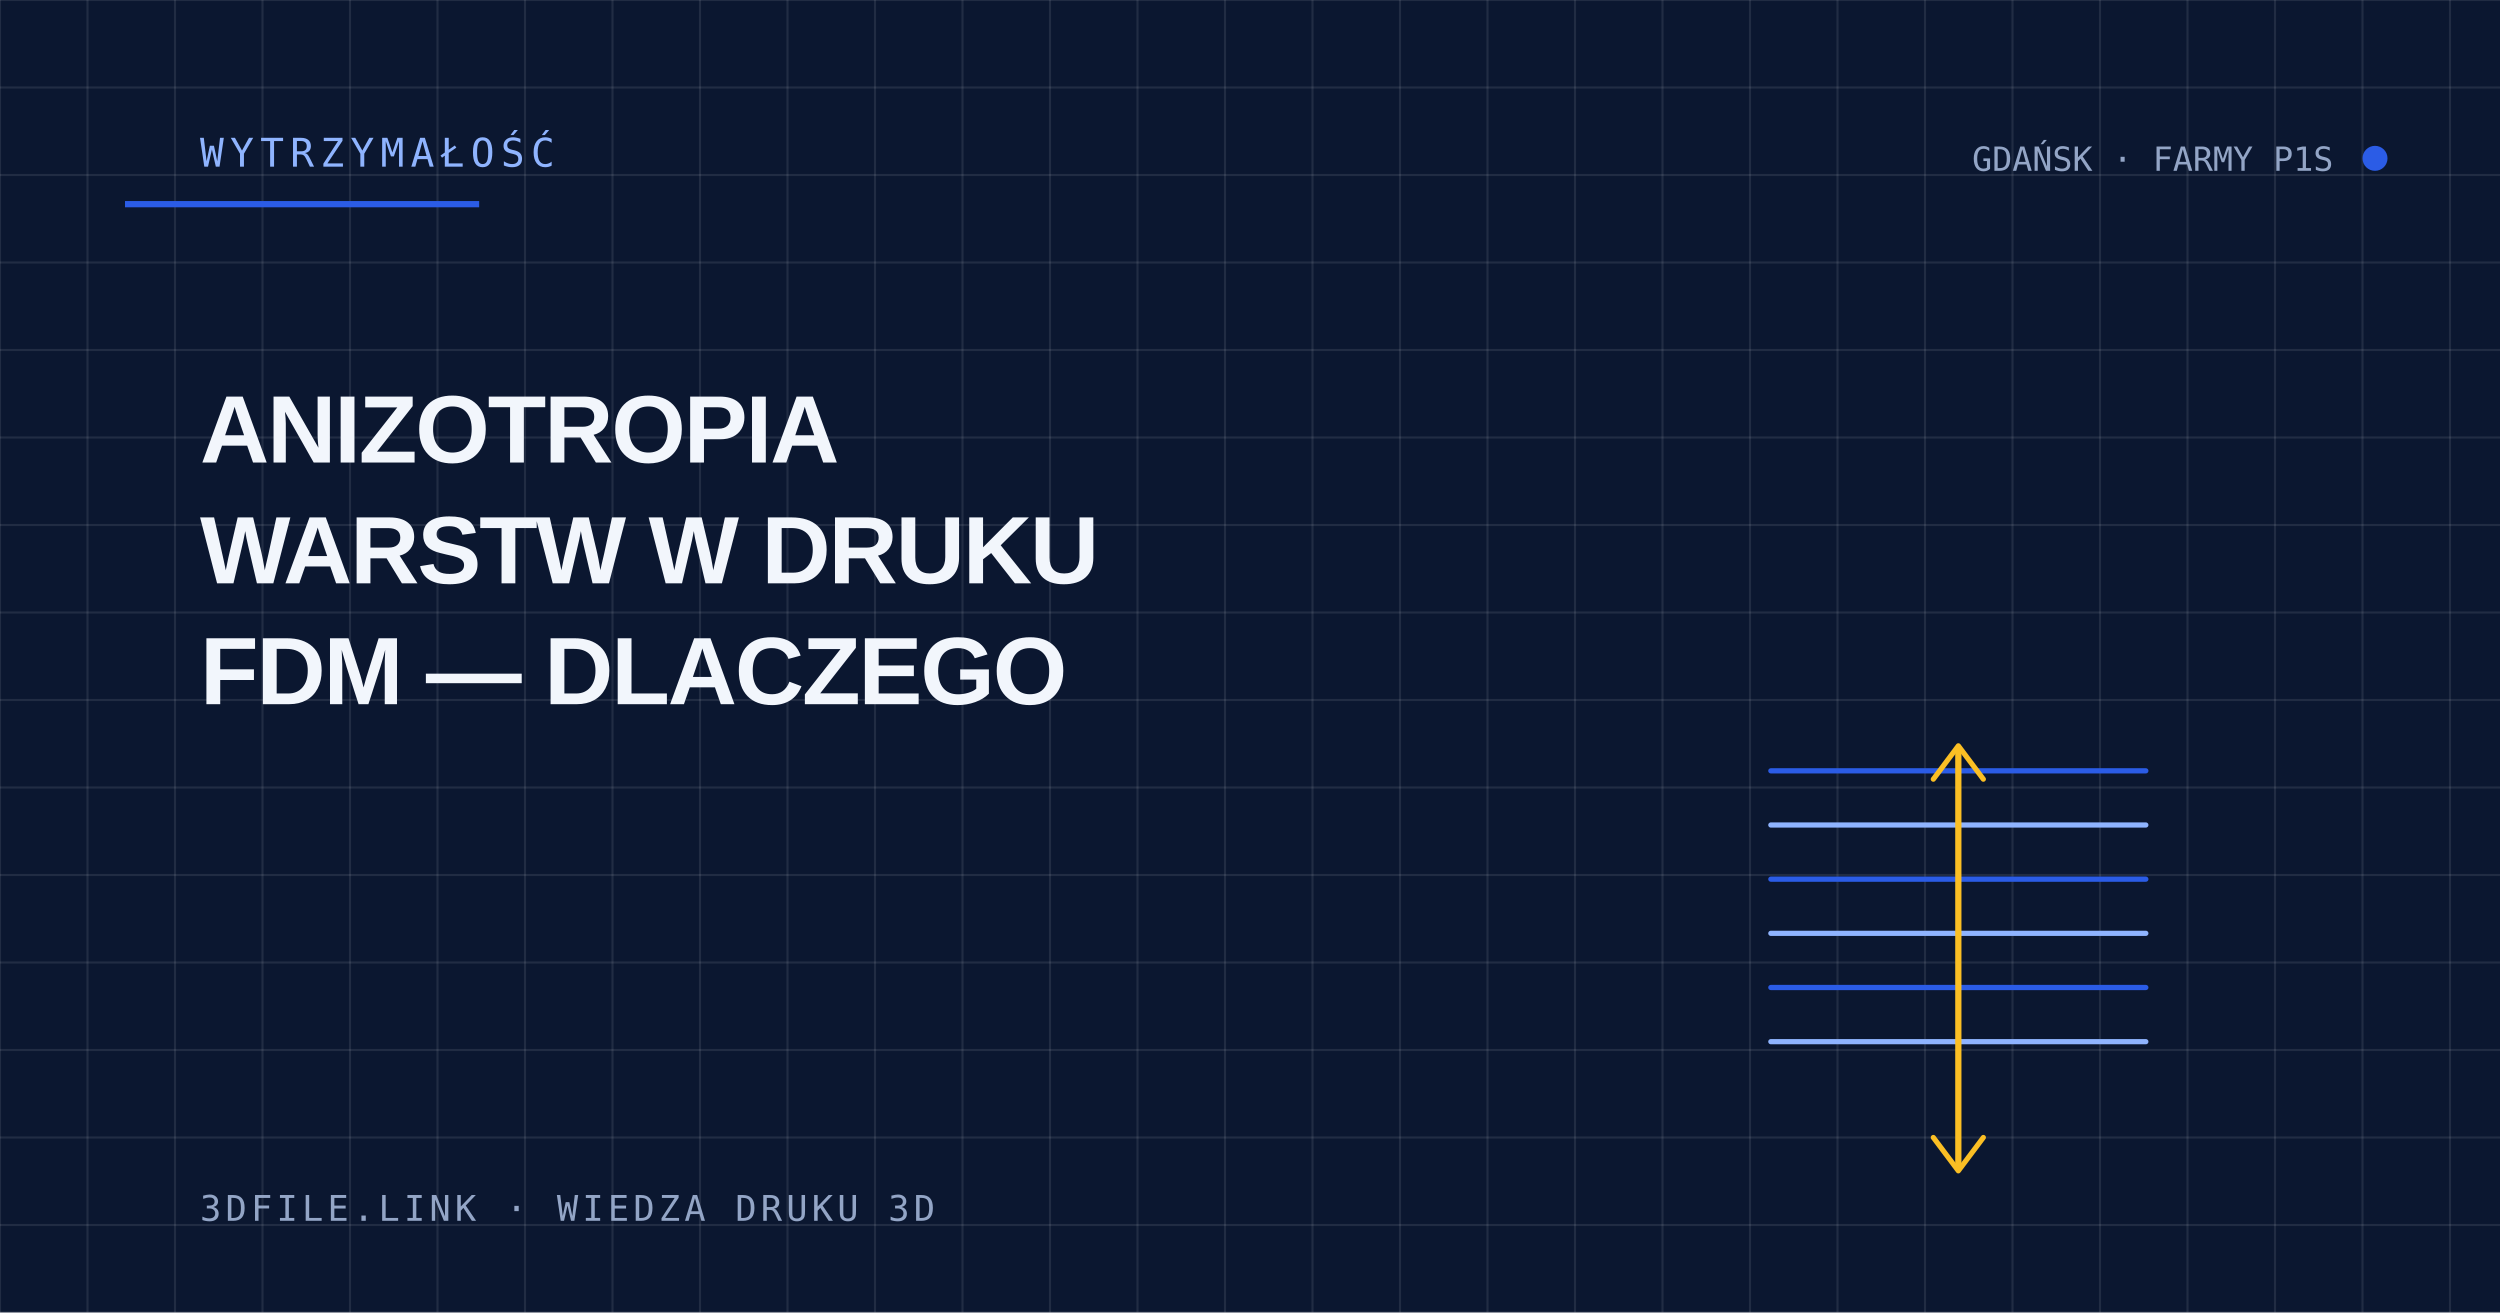
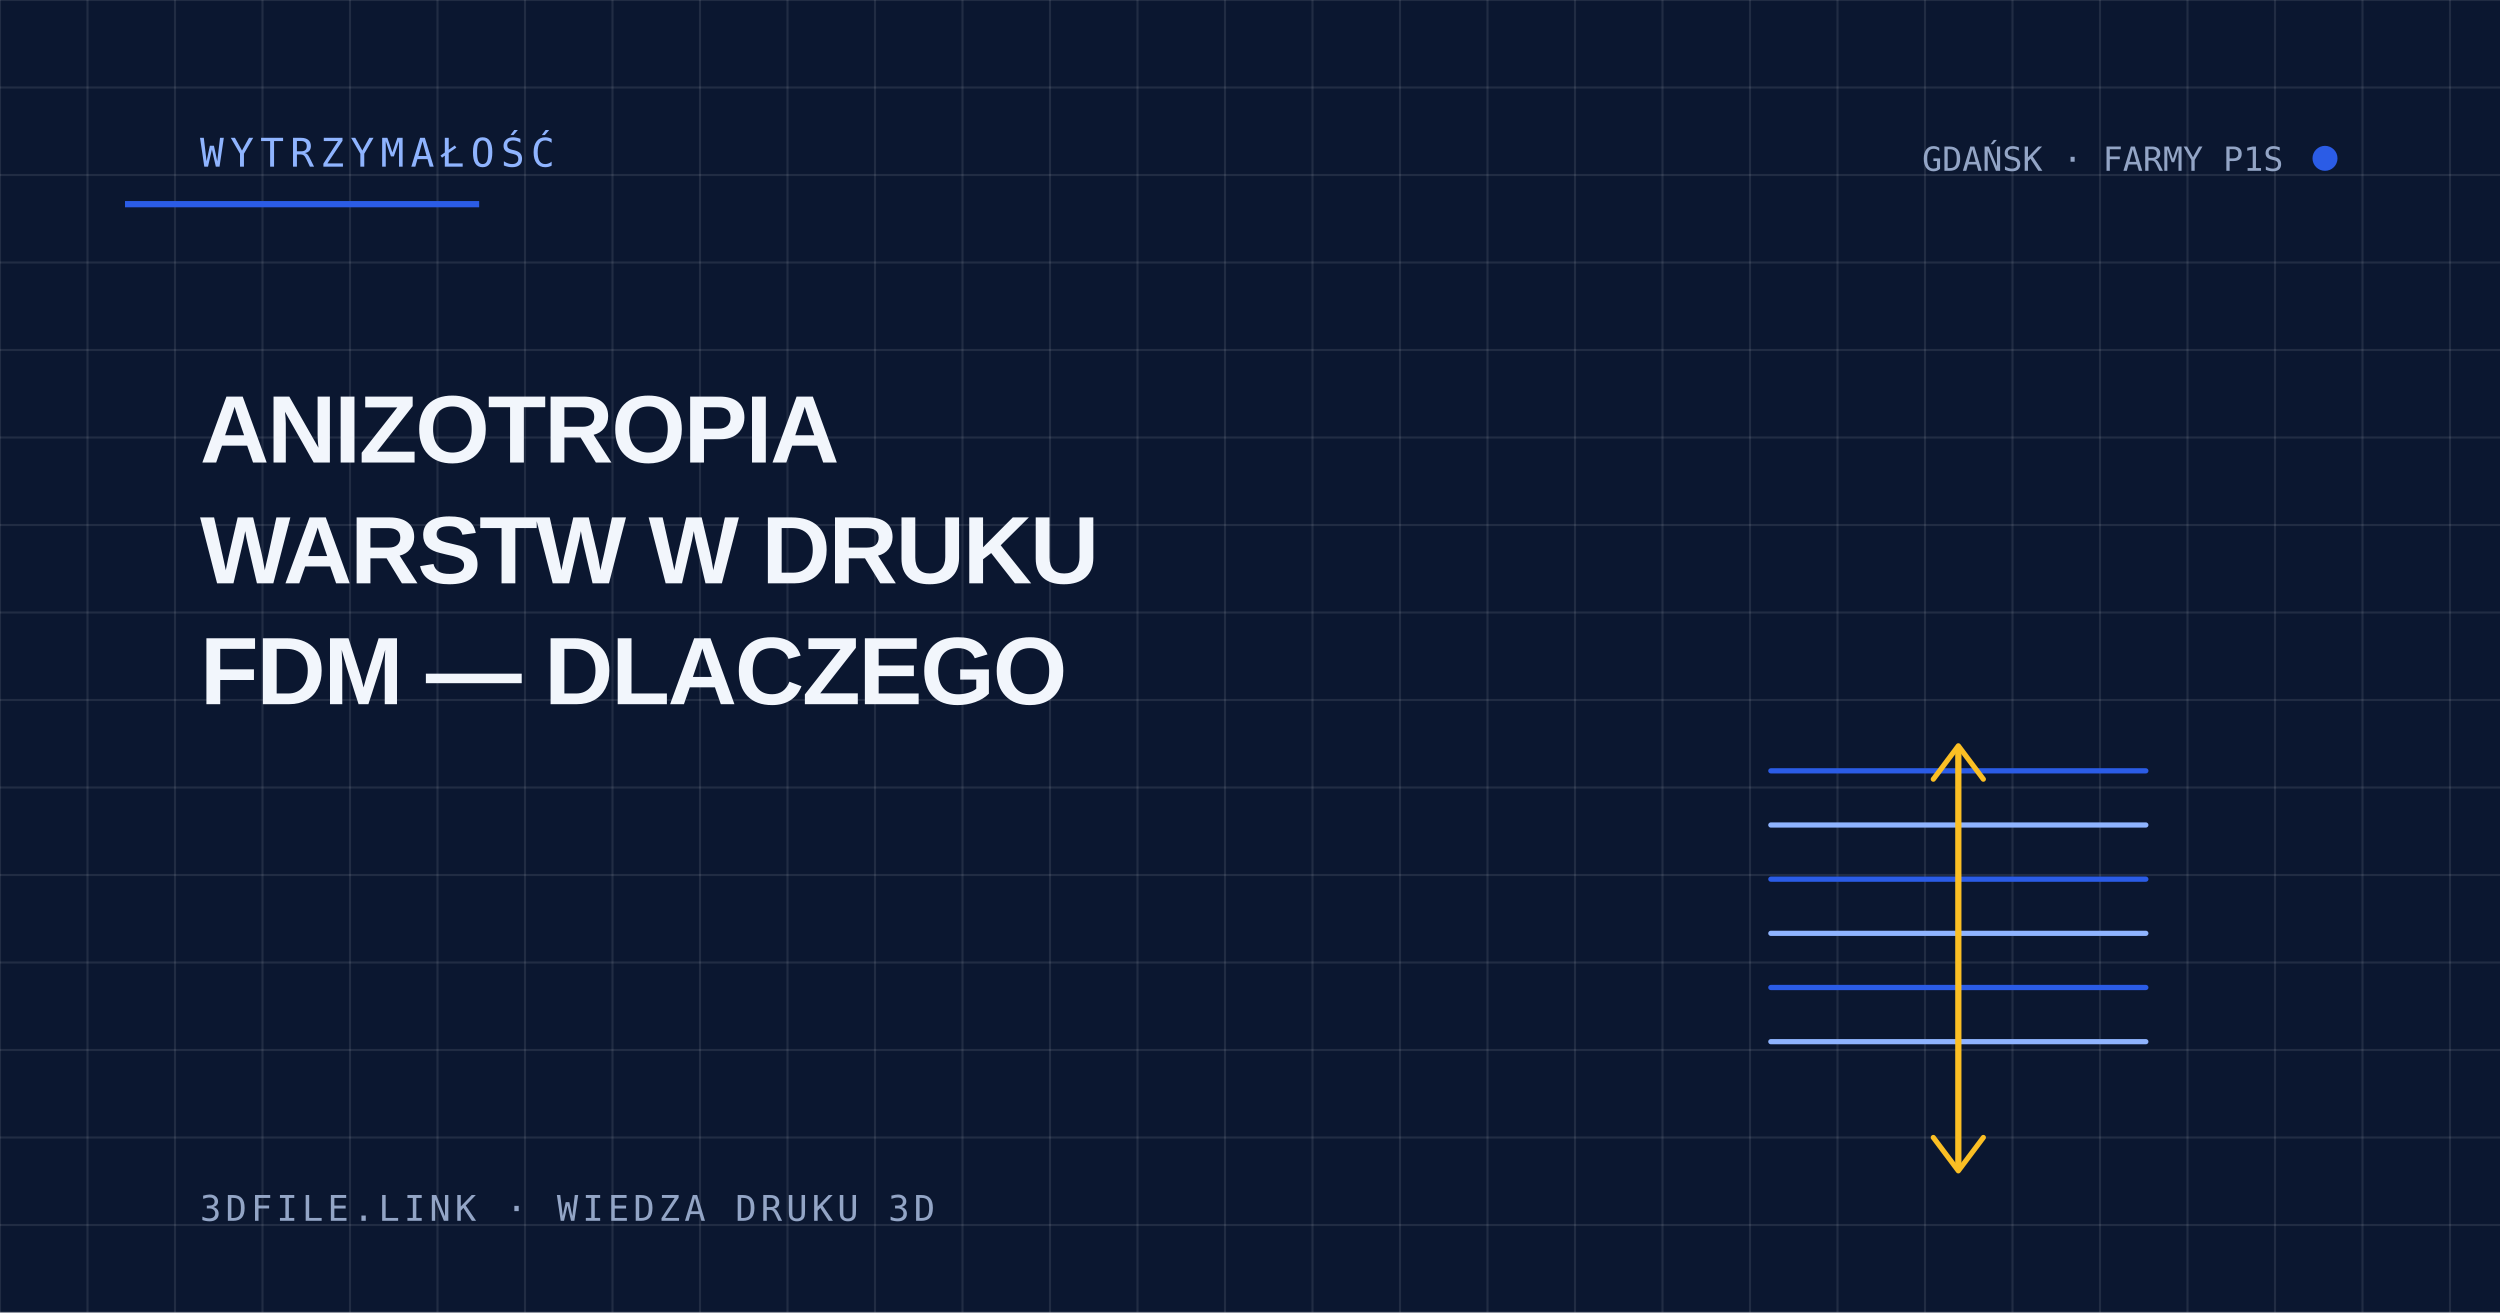
<svg xmlns="http://www.w3.org/2000/svg" viewBox="0 0 1200 630" width="1200" height="630">
  <rect width="1200" height="630" fill="#0B1730" />
  <g stroke="rgba(255,255,255,.09)" stroke-width="1">
    <line x1="0" y1="0" x2="1200" y2="0" />
    <line x1="0" y1="42" x2="1200" y2="42" />
    <line x1="0" y1="84" x2="1200" y2="84" />
    <line x1="0" y1="126" x2="1200" y2="126" />
    <line x1="0" y1="168" x2="1200" y2="168" />
    <line x1="0" y1="210" x2="1200" y2="210" />
    <line x1="0" y1="252" x2="1200" y2="252" />
    <line x1="0" y1="294" x2="1200" y2="294" />
    <line x1="0" y1="336" x2="1200" y2="336" />
    <line x1="0" y1="378" x2="1200" y2="378" />
    <line x1="0" y1="420" x2="1200" y2="420" />
    <line x1="0" y1="462" x2="1200" y2="462" />
    <line x1="0" y1="504" x2="1200" y2="504" />
    <line x1="0" y1="546" x2="1200" y2="546" />
    <line x1="0" y1="588" x2="1200" y2="588" />
    <line x1="0" y1="630" x2="1200" y2="630" />
    <line x1="0" y1="0" x2="0" y2="630" />
    <line x1="42" y1="0" x2="42" y2="630" />
    <line x1="84" y1="0" x2="84" y2="630" />
    <line x1="126" y1="0" x2="126" y2="630" />
    <line x1="168" y1="0" x2="168" y2="630" />
    <line x1="210" y1="0" x2="210" y2="630" />
    <line x1="252" y1="0" x2="252" y2="630" />
    <line x1="294" y1="0" x2="294" y2="630" />
    <line x1="336" y1="0" x2="336" y2="630" />
    <line x1="378" y1="0" x2="378" y2="630" />
    <line x1="420" y1="0" x2="420" y2="630" />
    <line x1="462" y1="0" x2="462" y2="630" />
    <line x1="504" y1="0" x2="504" y2="630" />
    <line x1="546" y1="0" x2="546" y2="630" />
    <line x1="588" y1="0" x2="588" y2="630" />
    <line x1="630" y1="0" x2="630" y2="630" />
    <line x1="672" y1="0" x2="672" y2="630" />
    <line x1="714" y1="0" x2="714" y2="630" />
    <line x1="756" y1="0" x2="756" y2="630" />
    <line x1="798" y1="0" x2="798" y2="630" />
    <line x1="840" y1="0" x2="840" y2="630" />
    <line x1="882" y1="0" x2="882" y2="630" />
    <line x1="924" y1="0" x2="924" y2="630" />
    <line x1="966" y1="0" x2="966" y2="630" />
    <line x1="1008" y1="0" x2="1008" y2="630" />
    <line x1="1050" y1="0" x2="1050" y2="630" />
    <line x1="1092" y1="0" x2="1092" y2="630" />
    <line x1="1134" y1="0" x2="1134" y2="630" />
    <line x1="1176" y1="0" x2="1176" y2="630" />
  </g>
  <text x="96" y="80" font-family="Consolas,monospace" font-size="19" letter-spacing="3" fill="#8FB4FF">WYTRZYMAŁOŚĆ</text>
  <line x1="60" y1="98" x2="230" y2="98" stroke="#2B5CE6" stroke-width="3" />
  <text x="96" y="222" font-family="Arial Black,Arial" font-size="46" font-weight="900" fill="#F2F6FC" letter-spacing="-1">ANIZOTROPIA</text>
  <text x="96" y="280" font-family="Arial Black,Arial" font-size="46" font-weight="900" fill="#F2F6FC" letter-spacing="-1">WARSTW W DRUKU</text>
  <text x="96" y="338" font-family="Arial Black,Arial" font-size="46" font-weight="900" fill="#F2F6FC" letter-spacing="-1">FDM — DLACZEGO</text>
  <g transform="translate(820,330)" fill="none" stroke="#8FB4FF" stroke-width="2.5" stroke-linecap="round" stroke-linejoin="round">
    <path d="M30 40h180" stroke="#2B5CE6" />
    <path d="M30 66h180" stroke="#8FB4FF" />
    <path d="M30 92h180" stroke="#2B5CE6" />
    <path d="M30 118h180" stroke="#8FB4FF" />
    <path d="M30 144h180" stroke="#2B5CE6" />
    <path d="M30 170h180" stroke="#8FB4FF" />
    <path d="M120 30v200" stroke="#FBBF24" stroke-width="3" />
    <path d="M108 44l12-16 12 16M108 216l12 16 12-16" stroke="#FBBF24" />
  </g>
  <text x="96" y="586" font-family="Consolas,monospace" font-size="17" letter-spacing="2" fill="#93A5C6">3DFILE.LINK · WIEDZA DRUKU 3D</text>
-   <circle cx="1140" cy="76" r="6" fill="#2B5CE6" />
-   <text x="1120" y="82" text-anchor="end" font-family="Consolas,monospace" font-size="16" fill="#93A5C6">GDAŃSK · FARMY P1S</text>
+   <circle cx="1116" cy="76" r="6" fill="#2B5CE6" />
+   <text x="1096" y="82" text-anchor="end" font-family="Consolas,monospace" font-size="16" fill="#93A5C6">GDAŃSK · FARMY P1S</text>
</svg>
